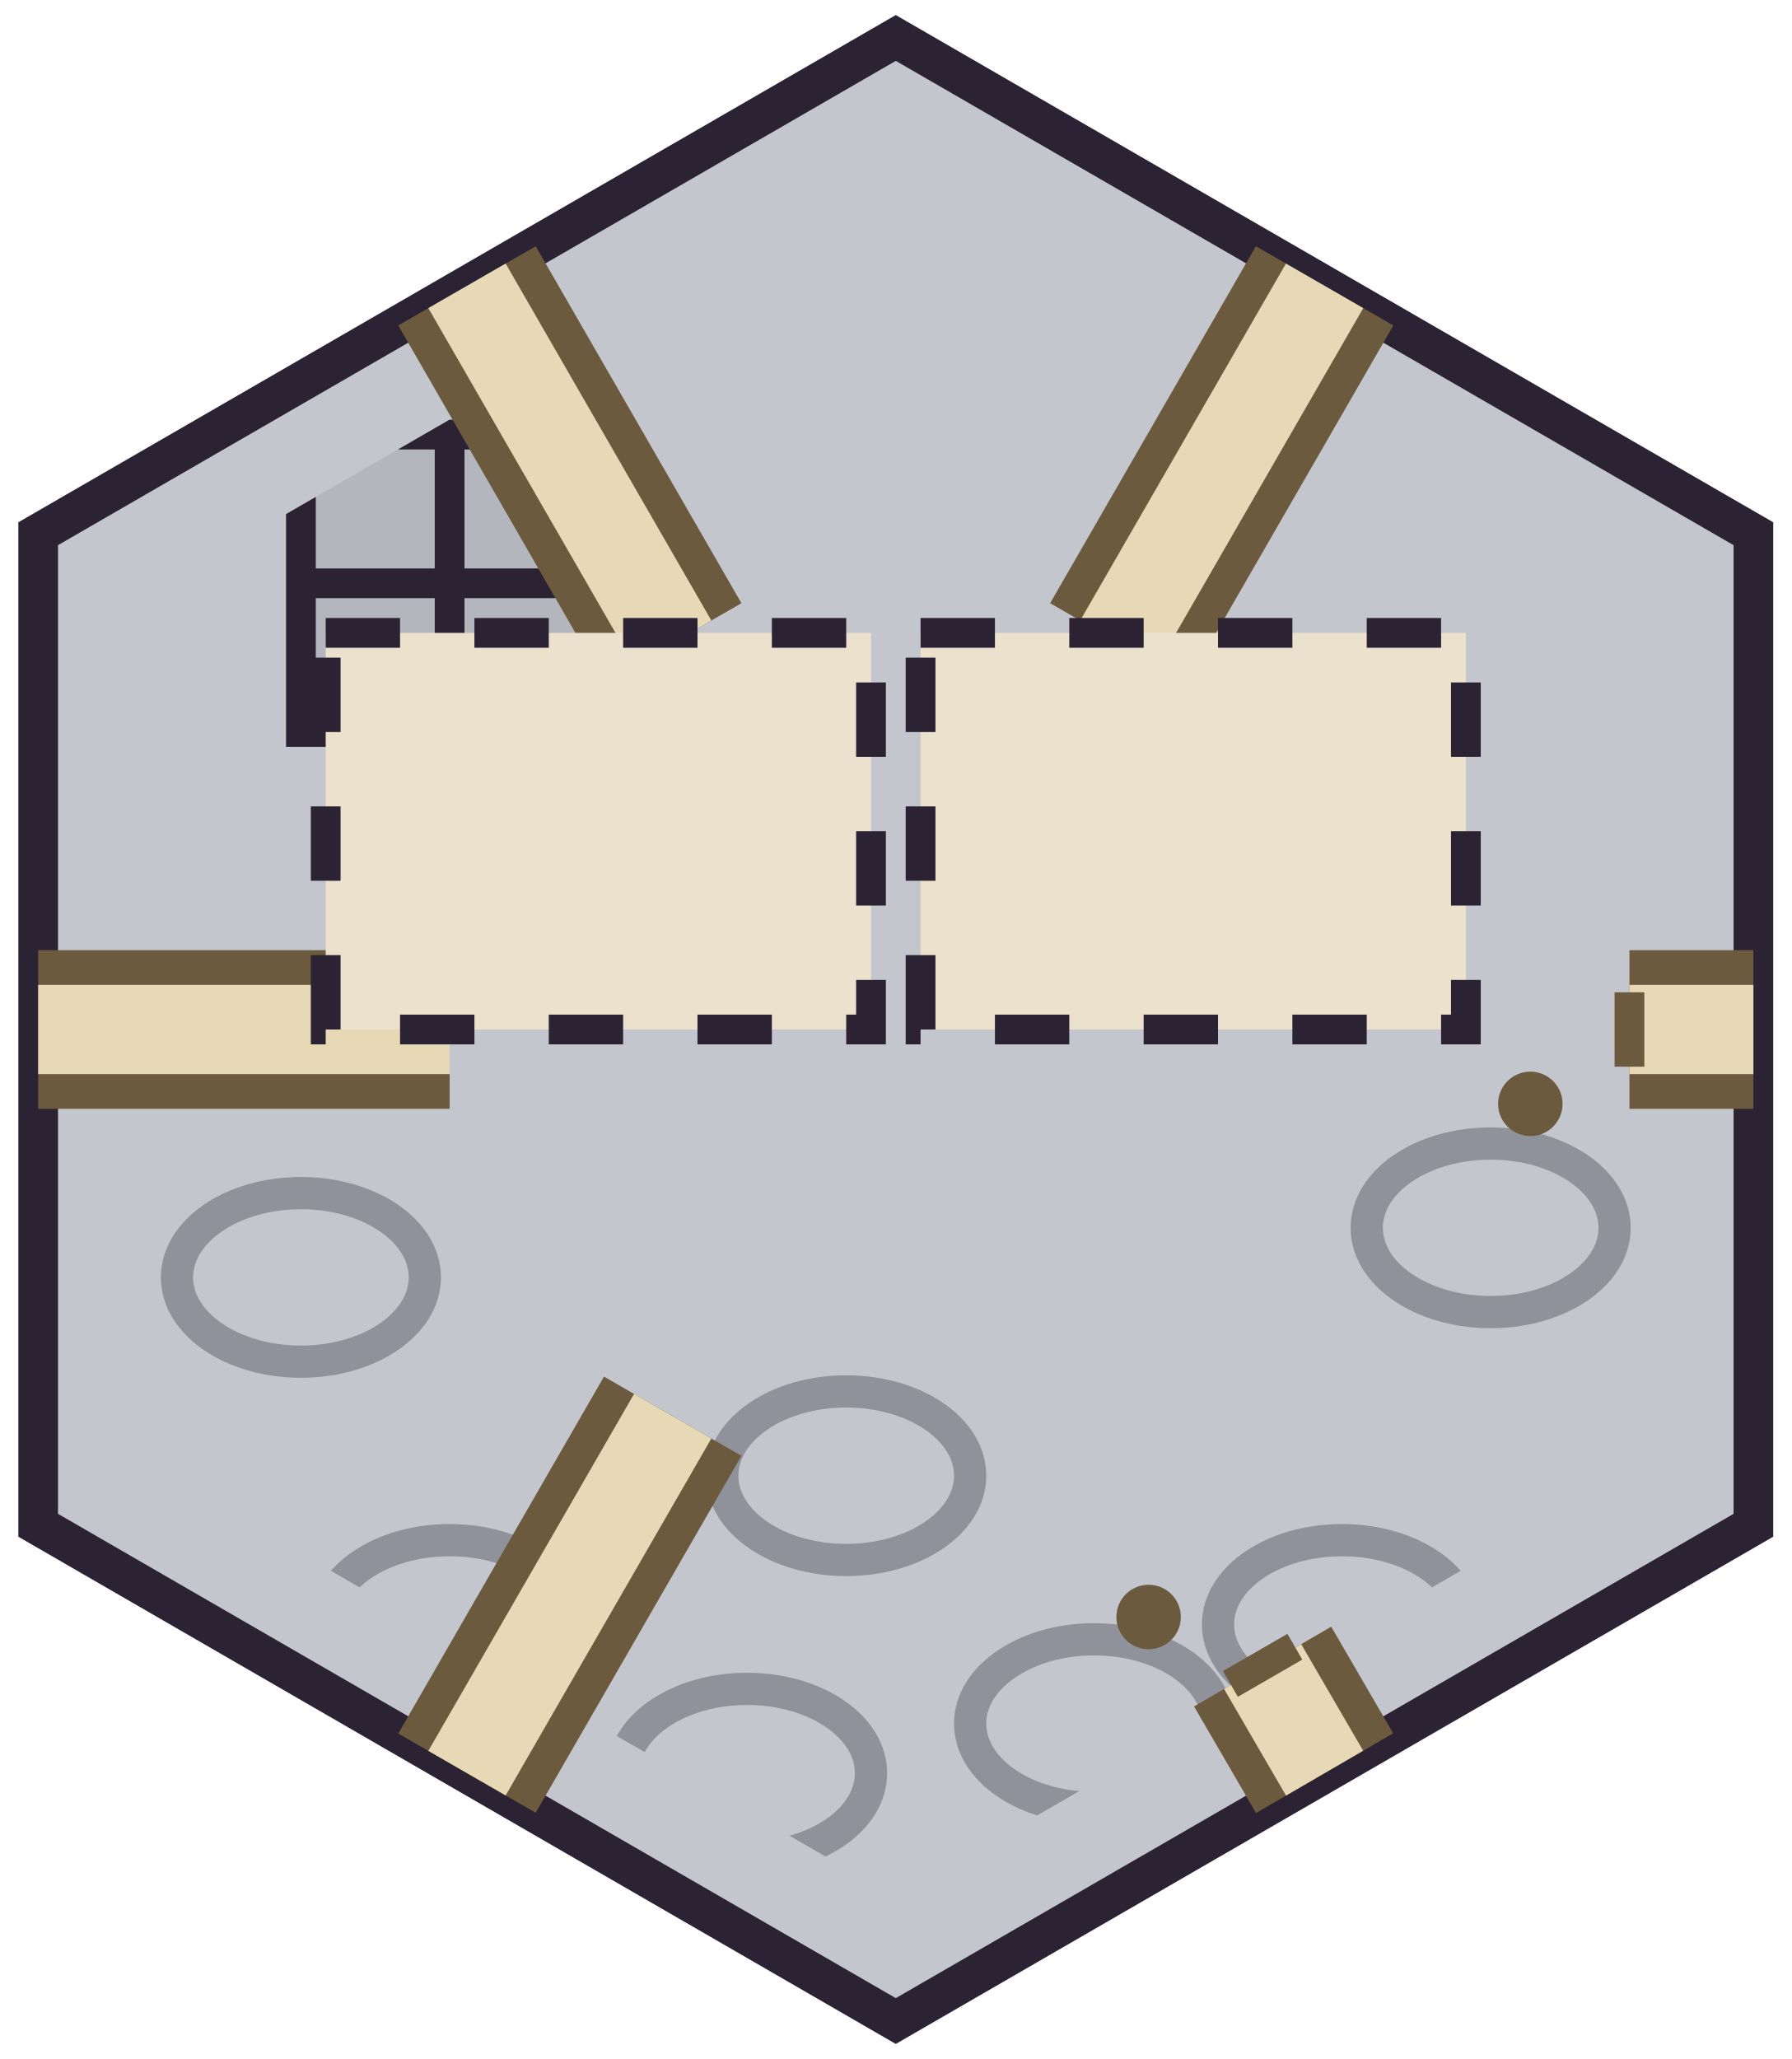
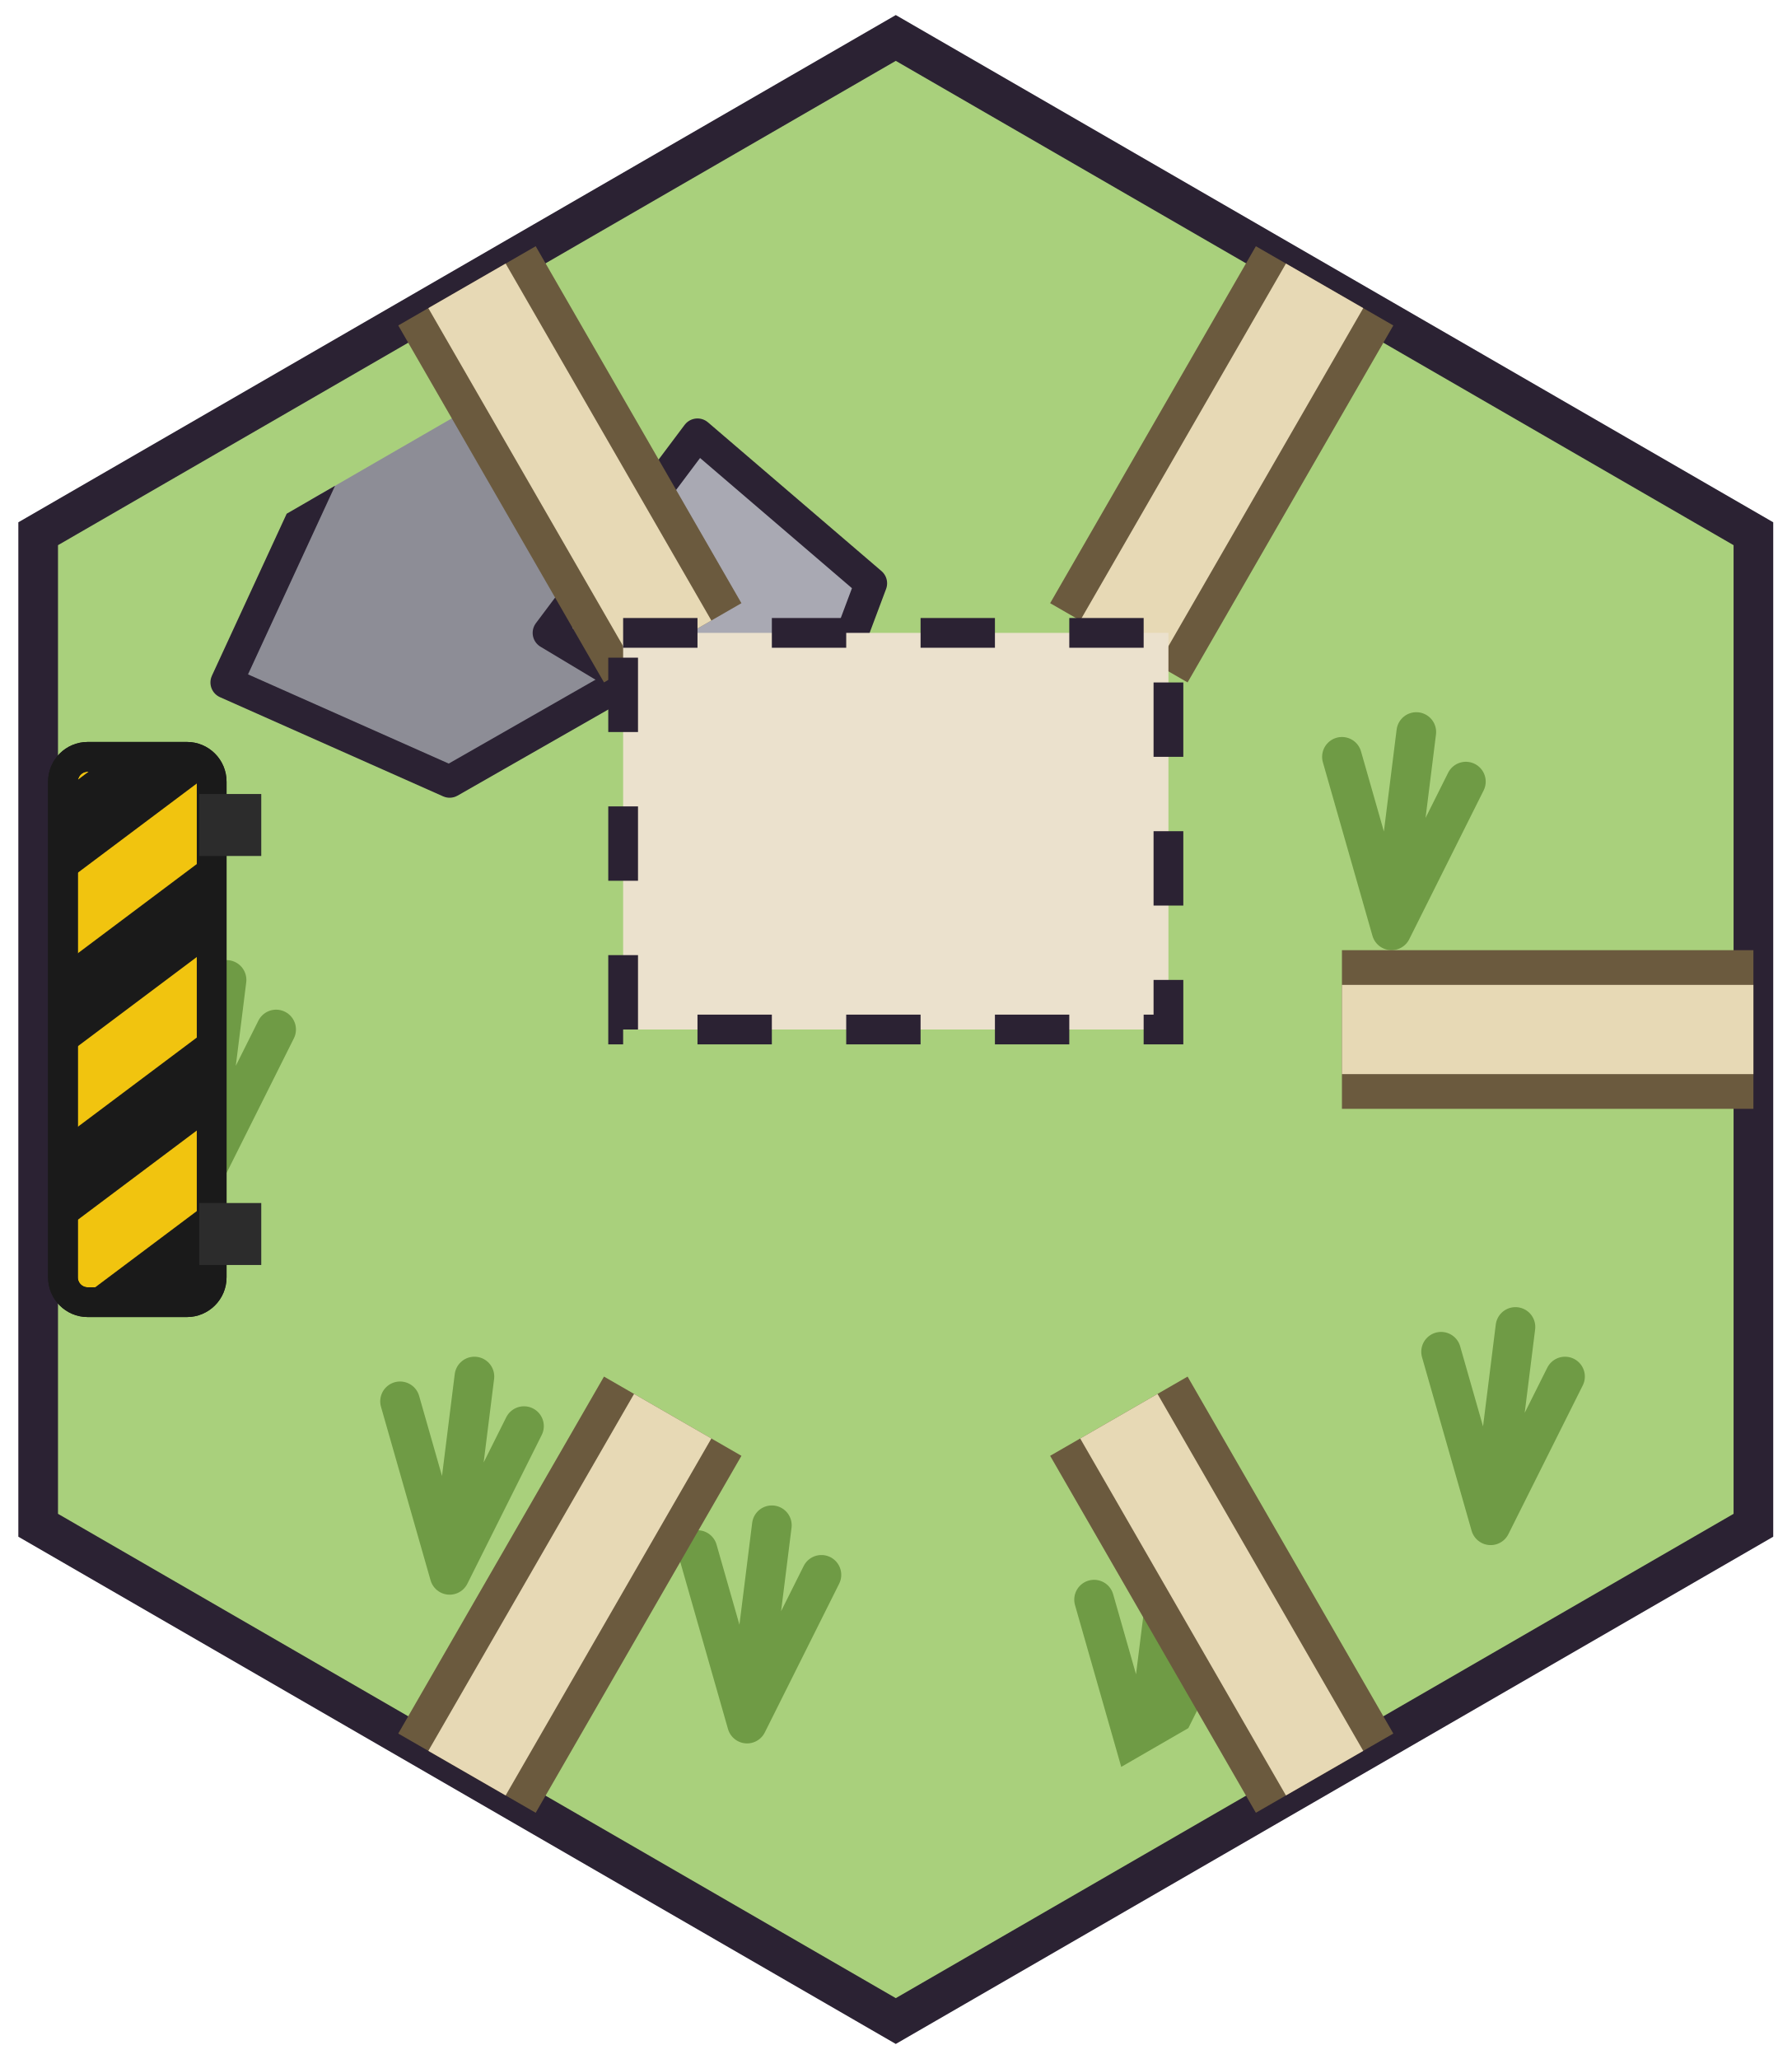
<svg xmlns="http://www.w3.org/2000/svg" viewBox="-36.14 -41.50 72.28 83.00" width="181" height="208" font-family="DejaVu Sans, Arial, sans-serif">
-   <polygon points="34.6,20.0 0.0,40.0 -34.6,20.0 -34.6,-20.0 -0.0,-40.0 34.6,-20.0" fill="#c3c6cc" stroke="#2b2233" stroke-width="1.6" />
-   <clipPath id="c_empty">
+   <polygon points="34.6,20.0 0.0,40.0 -34.6,20.0 -34.6,-20.0 -0.0,-40.0 34.6,-20.0" fill="#a9d07c" stroke="#2b2233" stroke-width="1.6" />
+   <clipPath id="c_iron">
    <polygon points="30.3,17.5 0.0,35.0 -30.3,17.5 -30.3,-17.5 -0.0,-35.0 30.3,-17.5" />
  </clipPath>
-   <g clip-path="url(#c_empty)">
-     <ellipse cx="-18" cy="24" rx="5" ry="3.4" fill="none" stroke="#8f929a" stroke-width="1.3" />
-     <ellipse cx="-6" cy="30" rx="5" ry="3.4" fill="none" stroke="#8f929a" stroke-width="1.3" />
-     <ellipse cx="8" cy="28" rx="5" ry="3.4" fill="none" stroke="#8f929a" stroke-width="1.3" />
-     <ellipse cx="18" cy="24" rx="5" ry="3.4" fill="none" stroke="#8f929a" stroke-width="1.3" />
-     <ellipse cx="-24" cy="10" rx="5" ry="3.4" fill="none" stroke="#8f929a" stroke-width="1.3" />
-     <ellipse cx="24" cy="8" rx="5" ry="3.4" fill="none" stroke="#8f929a" stroke-width="1.3" />
-     <ellipse cx="-2" cy="18" rx="5" ry="3.4" fill="none" stroke="#8f929a" stroke-width="1.3" />
-     <g stroke="#2b2233" stroke-width="1.2">
-       <rect x="-24" y="-24" width="12" height="12" fill="#b3b6bd" />
-       <path d="M-24 -18 h12 M-18 -24 v6 M-18 -12 v-6" fill="none" />
+   <g clip-path="url(#c_iron)">
+     <path d="M-18 22 l-2 -7 M-18 22 l1 -8 M-18 22 l3 -6" stroke="#6f9b45" stroke-width="1.6" fill="none" stroke-linecap="round" />
+     <path d="M-6 28 l-2 -7 M-6 28 l1 -8 M-6 28 l3 -6" stroke="#6f9b45" stroke-width="1.6" fill="none" stroke-linecap="round" />
+     <path d="M10 30 l-2 -7 M10 30 l1 -8 M10 30 l3 -6" stroke="#6f9b45" stroke-width="1.6" fill="none" stroke-linecap="round" />
+     <path d="M24 20 l-2 -7 M24 20 l1 -8 M24 20 l3 -6" stroke="#6f9b45" stroke-width="1.6" fill="none" stroke-linecap="round" />
+     <path d="M20 -4 l-2 -7 M20 -4 l1 -8 M20 -4 l3 -6" stroke="#6f9b45" stroke-width="1.6" fill="none" stroke-linecap="round" />
+     <path d="M-28 6 l-2 -7 M-28 6 l1 -8 M-28 6 l3 -6" stroke="#6f9b45" stroke-width="1.6" fill="none" stroke-linecap="round" />
+     <g stroke="#2b2233" stroke-width="1.3" stroke-linejoin="round">
+       <polygon points="-27,-14 -21,-27 -12,-24 -11,-14 -18,-10" fill="#8d8d96" />
+       <polygon points="-14,-16 -8,-24 -1,-18 -4,-10" fill="#a9a9b3" />
    </g>
  </g>
-   <line x1="34.6" y1="0.0" x2="29.6" y2="0.0" stroke="#6b5a3e" stroke-width="6.4" />
-   <line x1="34.6" y1="0.0" x2="29.6" y2="0.0" stroke="#e7d9b5" stroke-width="3.6" />
-   <line x1="29.6" y1="1.5" x2="29.6" y2="-1.5" stroke="#6b5a3e" stroke-width="1.2" />
-   <circle cx="25.6" cy="3.0" r="1.3" fill="#6b5a3e" />
+   <line x1="34.6" y1="0.0" x2="18.0" y2="0.0" stroke="#6b5a3e" stroke-width="6.4" />
+   <line x1="34.6" y1="0.0" x2="18.0" y2="0.0" stroke="#e7d9b5" stroke-width="3.6" />
  <line x1="17.3" y1="-30.0" x2="9.0" y2="-15.6" stroke="#6b5a3e" stroke-width="6.4" />
  <line x1="17.3" y1="-30.0" x2="9.0" y2="-15.6" stroke="#e7d9b5" stroke-width="3.6" />
  <line x1="-17.3" y1="-30.0" x2="-9.0" y2="-15.6" stroke="#6b5a3e" stroke-width="6.4" />
  <line x1="-17.3" y1="-30.0" x2="-9.0" y2="-15.6" stroke="#e7d9b5" stroke-width="3.6" />
-   <line x1="-34.6" y1="0.0" x2="-18.0" y2="0.0" stroke="#6b5a3e" stroke-width="6.4" />
-   <line x1="-34.6" y1="0.0" x2="-18.0" y2="0.0" stroke="#e7d9b5" stroke-width="3.6" />
+   <g transform="translate(-30.6,0.0) rotate(270.0)">
+     <defs>
+       <clipPath id="blk_3">
+         <rect x="-11" y="-3" width="22" height="6" rx="1" />
+       </clipPath>
+     </defs>
+     <rect x="-11" y="-3" width="22" height="6" rx="1" fill="#f1c40f" stroke="#1a1a1a" stroke-width="1.2" />
+     <g clip-path="url(#blk_3)">
+       <line x1="-14" y1="-4" x2="-8" y2="4" stroke="#1a1a1a" stroke-width="3" />
+       <line x1="-7" y1="-4" x2="-1" y2="4" stroke="#1a1a1a" stroke-width="3" />
+       <line x1="0" y1="-4" x2="6" y2="4" stroke="#1a1a1a" stroke-width="3" />
+       <line x1="7" y1="-4" x2="13" y2="4" stroke="#1a1a1a" stroke-width="3" />
+     </g>
+     <rect x="-11" y="-3" width="22" height="6" rx="1" fill="none" stroke="#1a1a1a" stroke-width="1.2" />
+     <rect x="-9.5" y="2.5" width="2.5" height="2.5" fill="#2c2c2c" />
+     <rect x="7" y="2.5" width="2.5" height="2.5" fill="#2c2c2c" />
+   </g>
  <line x1="-17.3" y1="30.0" x2="-9.0" y2="15.6" stroke="#6b5a3e" stroke-width="6.4" />
  <line x1="-17.3" y1="30.0" x2="-9.0" y2="15.6" stroke="#e7d9b5" stroke-width="3.6" />
-   <line x1="17.3" y1="30.0" x2="14.8" y2="25.7" stroke="#6b5a3e" stroke-width="6.4" />
-   <line x1="17.3" y1="30.0" x2="14.8" y2="25.7" stroke="#e7d9b5" stroke-width="3.6" />
-   <line x1="13.5" y1="26.4" x2="16.1" y2="24.9" stroke="#6b5a3e" stroke-width="1.2" />
-   <circle cx="10.2" cy="23.7" r="1.3" fill="#6b5a3e" />
-   <rect x="-23" y="-16" width="22" height="16" fill="#ebe1cd" stroke="#2b2233" stroke-width="1.2" stroke-dasharray="3" />
-   <rect x="1" y="-16" width="22" height="16" fill="#ebe1cd" stroke="#2b2233" stroke-width="1.2" stroke-dasharray="3" />
+   <line x1="17.3" y1="30.0" x2="9.0" y2="15.6" stroke="#6b5a3e" stroke-width="6.4" />
+   <line x1="17.3" y1="30.0" x2="9.0" y2="15.6" stroke="#e7d9b5" stroke-width="3.6" />
+   <rect x="-11" y="-16" width="22" height="16" fill="#ebe1cd" stroke="#2b2233" stroke-width="1.2" stroke-dasharray="3" />
</svg>
